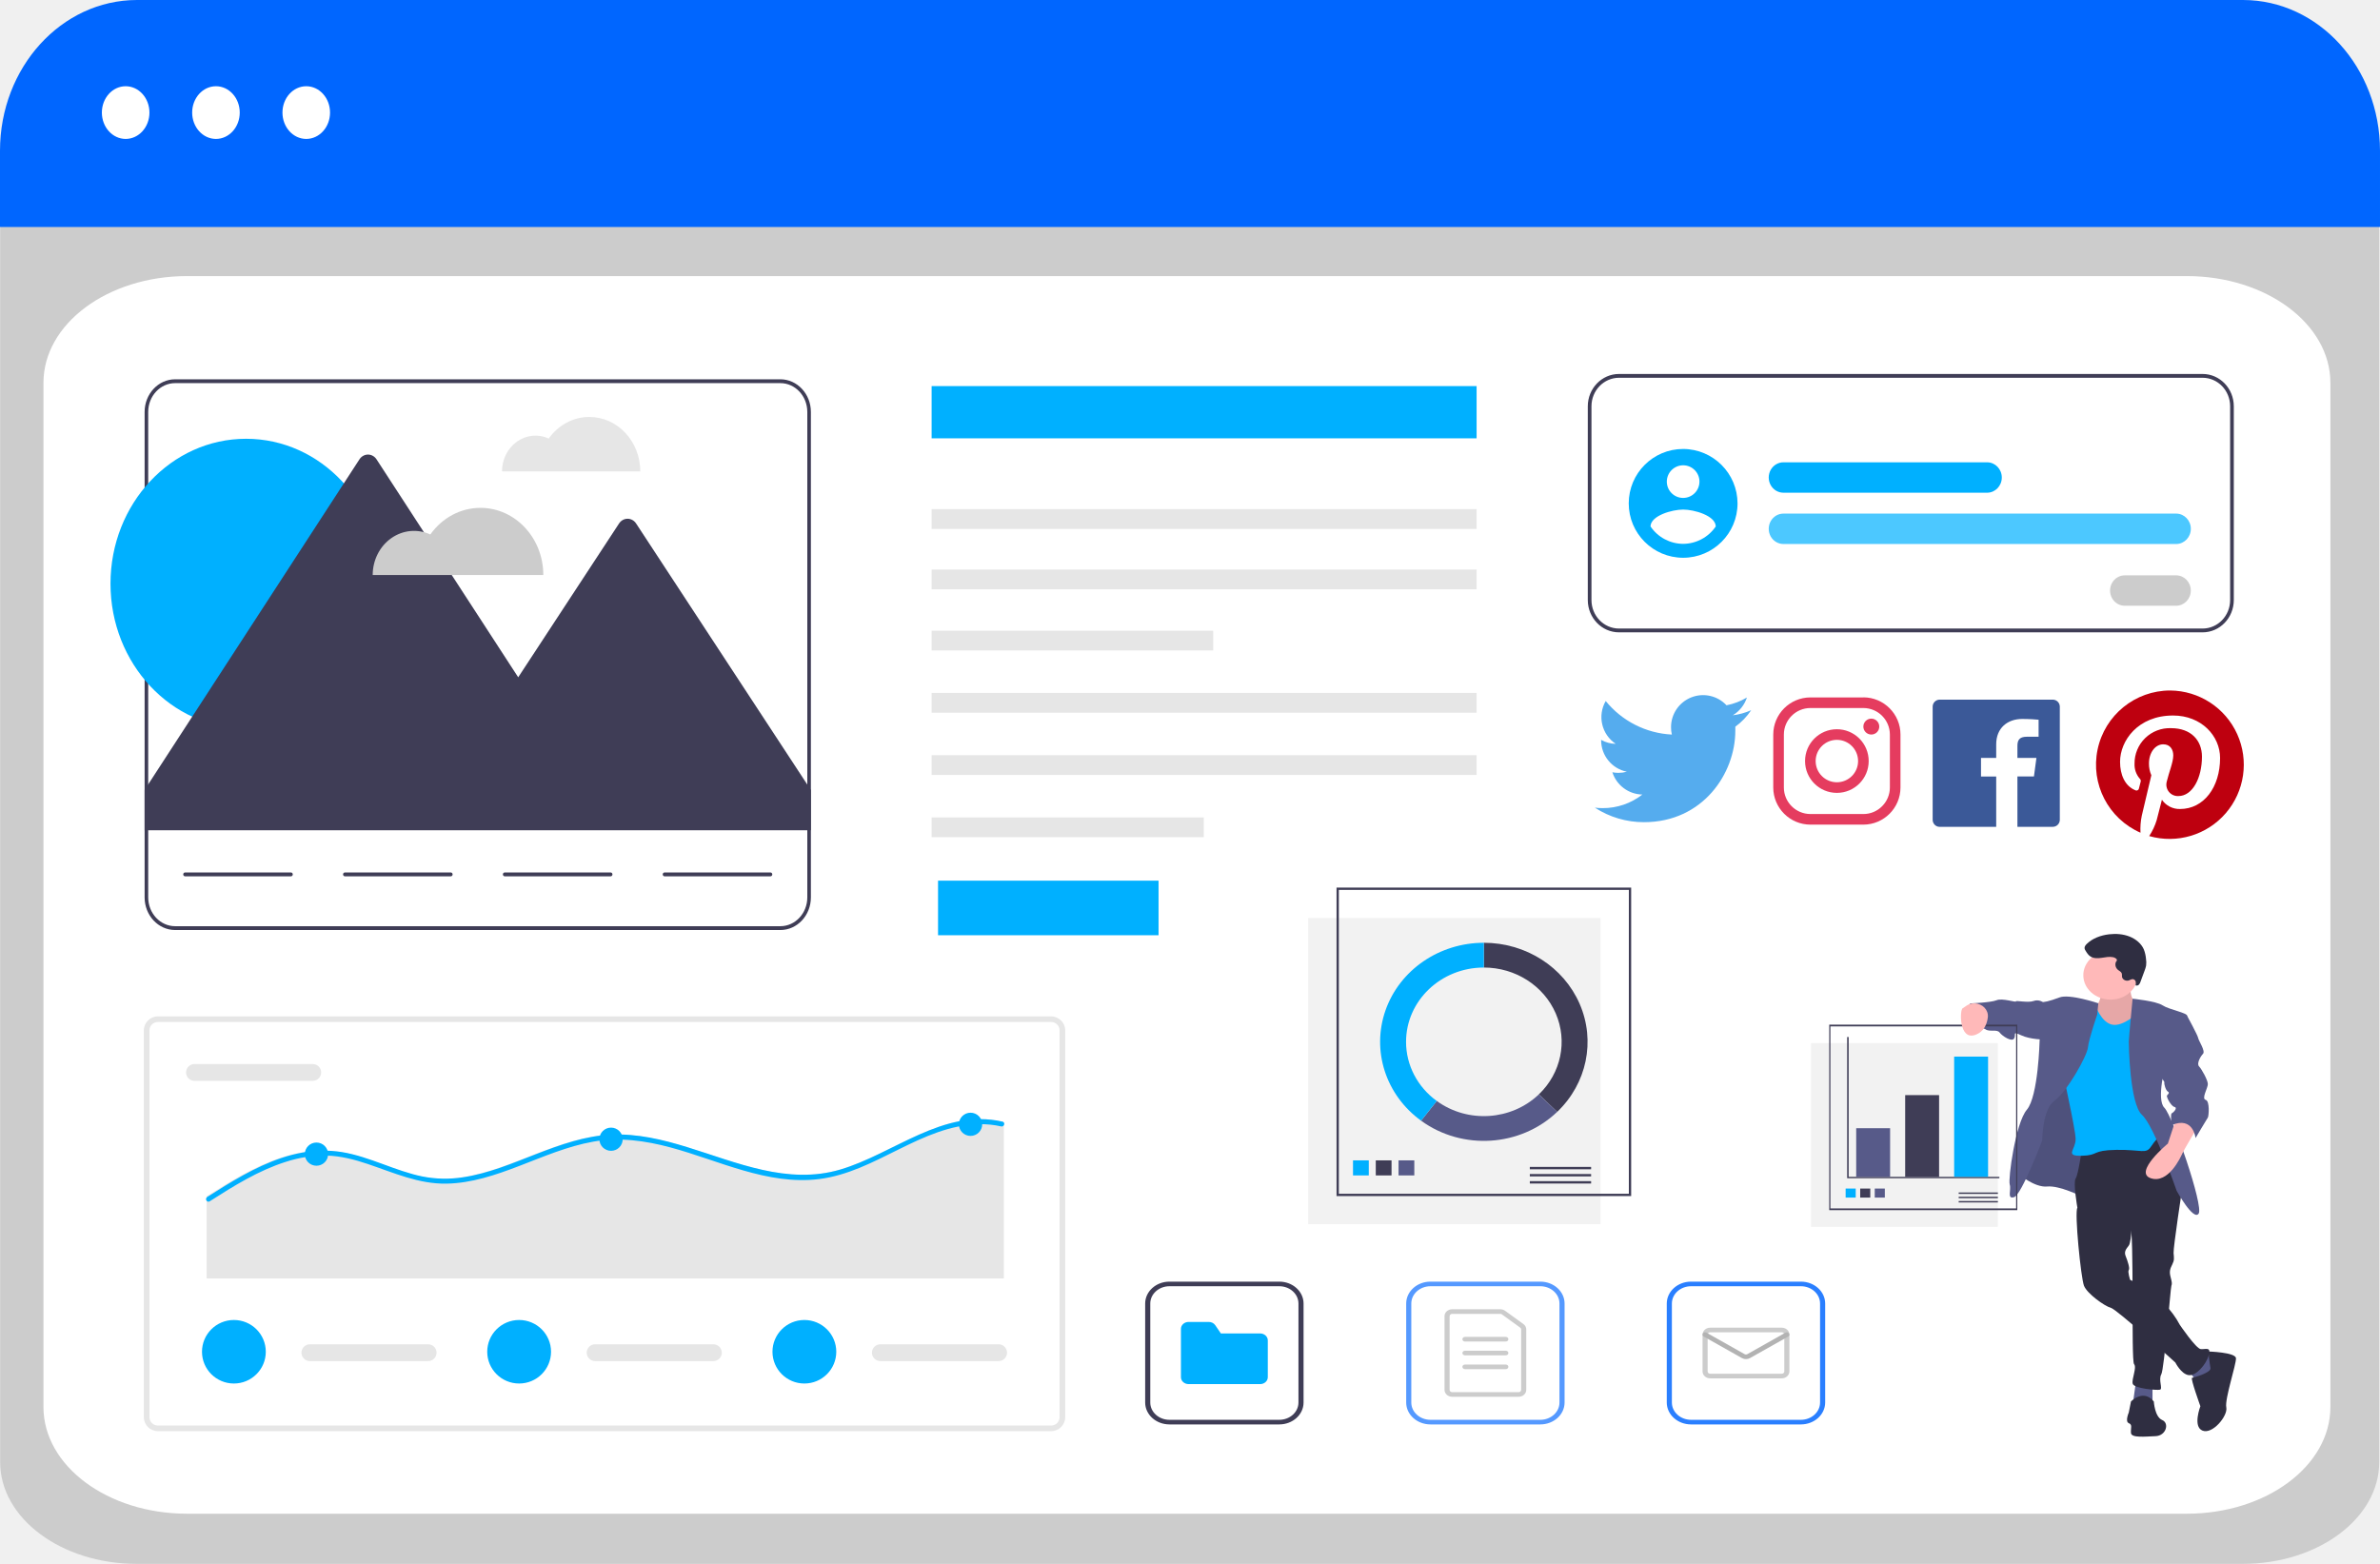
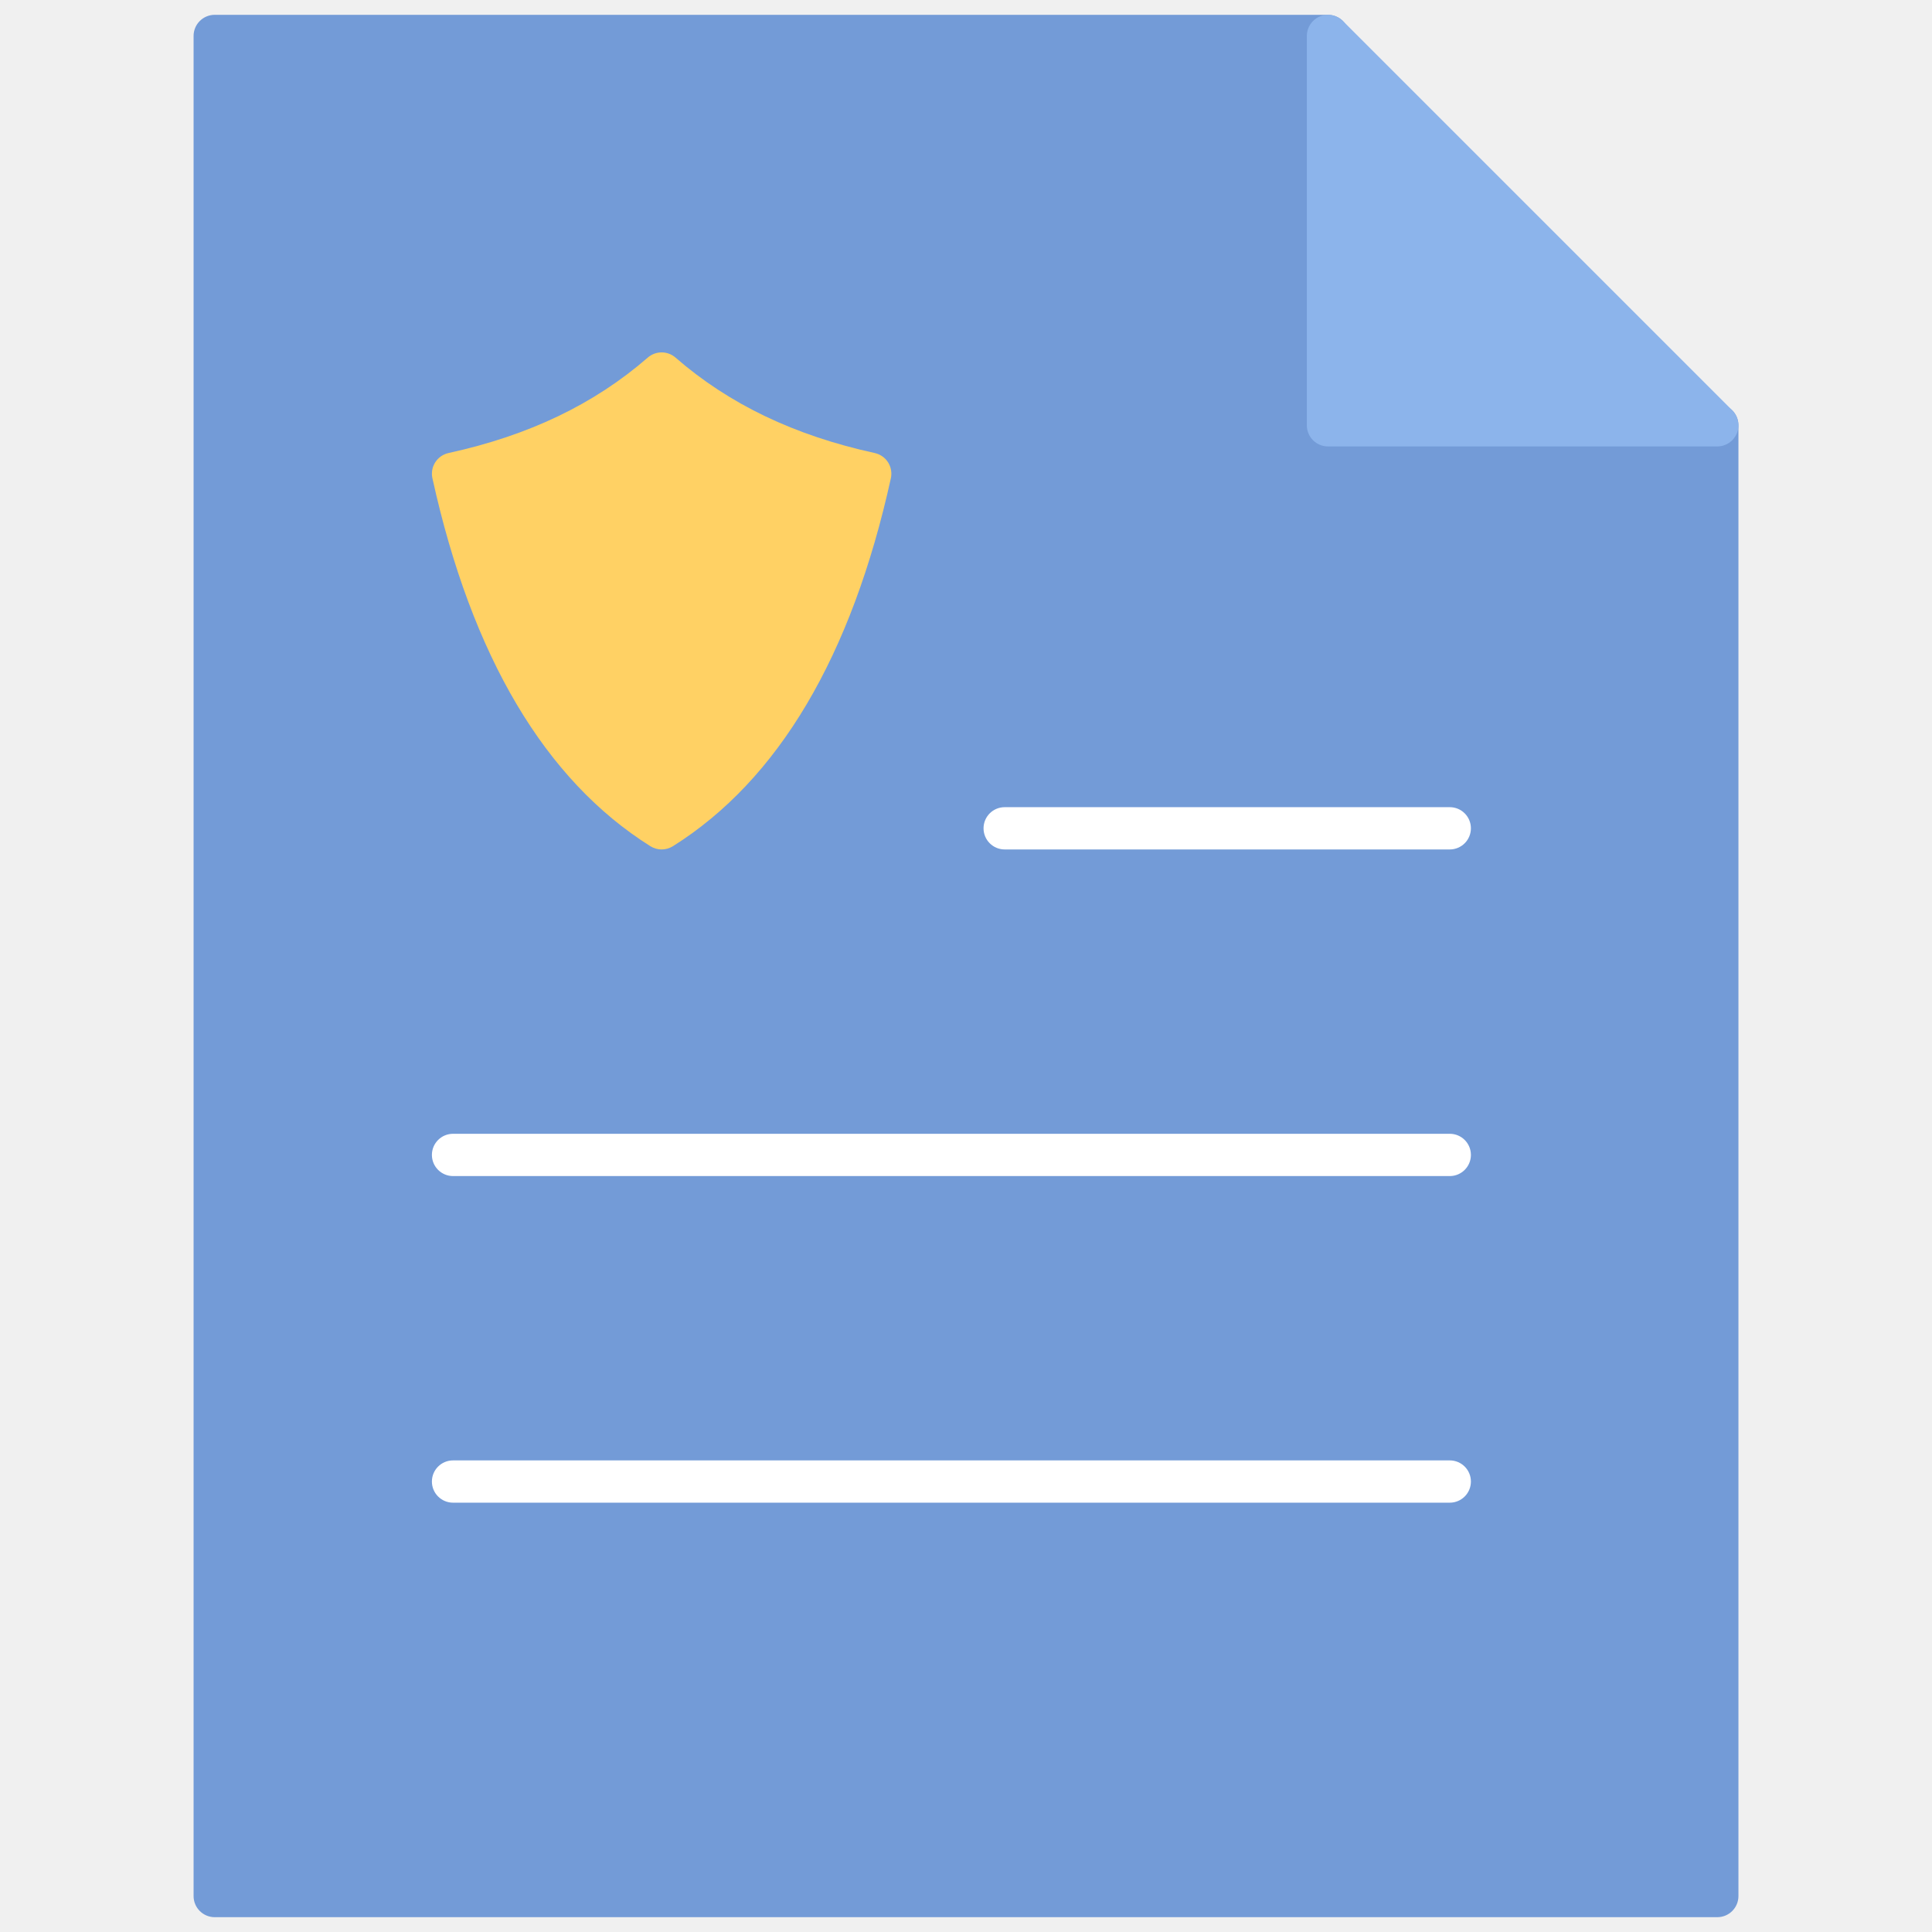
- <svg xmlns="http://www.w3.org/2000/svg" width="700" height="460" version="1.1" id="svg3173">
-   <style id="style2886">.U{opacity:.1}.V{fill:#ccc}.W{fill:#fff}.X{fill:#e6e6e6}.Y{fill:#72351c}.Z{fill:#fdb797}.a{fill:#00b0ff}.b{fill:#f55f44}.c{fill:#ffb8b8}.d{fill:#2f2e41}</style>
-   <defs id="defs2903">
-     <linearGradient y2="215.689" x2="-515.22" y1="240.206" x1="-515.22" id="A" gradientUnits="userSpaceOnUse" gradientTransform="matrix(0.975961,0,0,0.994743,1415.498,-98.58343)">
-       <stop offset="0" stop-color="gray" stop-opacity=".25" id="stop2888" />
-       <stop offset=".54" stop-color="gray" stop-opacity=".12" id="stop2890" />
-       <stop offset="1" stop-color="gray" stop-opacity=".1" id="stop2892" />
-     </linearGradient>
-     <path id="B" d="m 330.788,367.848 a 4.989,5.109 0 0 0 0,10.216 h 89.831 a 4.989,5.109 0 0 0 0.163,-10.216 q -0.082,-0.001 -0.163,0 z" />
-     <path id="C" d="m 298.683,382.433 a 9.228,9.45 0 1 1 9.228,-9.45 9.238,9.461 0 0 1 -9.228,9.45 z m 0,-17.182 a 7.55,7.732 0 1 0 7.55,7.732 7.558,7.741 0 0 0 -7.55,-7.732 z" />
-     <path id="D" d="m 203.406,427.853 h 9.787 v 3.611 h -5.694 v 0.722 h 5.694 v 8.305 h -9.787 V 436.7 h 5.694 v -0.722 h -5.694 z" />
-     <path id="E" d="m -517.557,222.888 a 0.172,0.146 0 0 0 0.135,0.146 2.696,2.295 0 0 1 1.041,0.443 c 0.572,0.381 -0.609,-0.762 -0.609,-0.762 l -0.396,0.075 -0.161,0.124 z" />
-     <path id="F" d="m -517.557,230.641 0.604,-0.022 0.52,0.071 h -0.182 z" />
-     <path id="G" d="m -513.487,228.156 h 0.604 l 0.52,0.044 h -0.182 z" />
-     <path id="H" d="m -517.557,231.053 h 0.604 l 0.52,0.053 h -0.182 z" />
-     <path id="I" d="m -513.451,228.156 h 0.604 l 0.52,0.044 h -0.172 z" />
-   </defs>
-   <path d="M 659.663,460 H 40.157 A 40.156,29.944 0 0 1 0.045,430.089 V 67.259 a 29.419,21.938 0 0 1 29.385,-21.913 h 640.449 a 29.928,22.317 0 0 1 29.894,22.292 V 430.089 A 40.156,29.944 0 0 1 659.662,460 Z" class="V" id="path2905" />
-   <path d="M 55.011,445.248 H 643.179 A 42.231,31.391 0 0 0 685.41,413.857 V 112.603 A 42.231,31.391 0 0 0 643.179,81.212 H 55.011 A 42.231,31.391 0 0 0 12.78,112.603 v 301.254 a 42.231,31.391 0 0 0 42.231,31.391 z" class="W" id="path2907" />
-   <path d="M 700,66.779 H 0 V 44.295 A 40.306,44.359 0 0 1 40.272,0 h 619.455 a 40.306,44.359 0 0 1 40.272,44.295 z" fill="#0066ff" id="path2909" />
-   <g class="W" id="g2917" transform="translate(-30.735,-153.201)">
-     <ellipse ry="7.75" rx="6.997" cy="186.315" cx="67.693" id="ellipse2911" />
-     <ellipse ry="7.75" rx="6.997" cy="186.315" cx="94.251" id="ellipse2913" />
-     <ellipse ry="7.75" rx="6.997" cy="186.315" cx="120.808" id="ellipse2915" />
-   </g>
-   <path d="M 647.824,110 H 476.176 A 9.189,9.513 0 0 0 467,119.5 v 57 a 9.189,9.513 0 0 0 9.176,9.5 H 647.824 A 9.186,9.51 0 0 0 657,176.5 v -57 a 9.186,9.51 0 0 0 -9.176,-9.5 z m 8.097,66.5 a 8.103,8.389 0 0 1 -8.097,8.382 H 476.176 A 8.106,8.393 0 0 1 468.08,176.5 v -57 a 8.106,8.393 0 0 1 8.097,-8.382 h 171.648 a 8.103,8.389 0 0 1 8.097,8.382 z" fill="#3f3d56" id="path48393" style="stroke-width:0.549" />
-   <path d="m 584.511,144.926 h -59.915 a 4.318,4.471 0 1 1 0,-8.941 h 59.915 a 4.318,4.471 0 0 1 0,8.941 z" fill="#00b0ff" id="path48395" style="stroke-width:0.549" />
-   <path d="M 640.108,160.015 H 524.597 a 4.318,4.471 0 1 1 0,-8.941 h 115.511 a 4.318,4.471 0 0 1 0,8.941 z" fill="#00b0ff" id="path48397" style="stroke-width:0.549;opacity:0.702" />
-   <path d="m 640.101,178.176 h -15.114 a 4.318,4.471 0 1 1 0,-8.941 h 15.114 a 4.318,4.471 0 0 1 0,8.941 z" fill="#cccccc" id="path48401" style="stroke-width:0.549" />
-   <g id="g85311">
-     <path d="m 638.316,203.104 a 21.83,21.83 0 0 0 -8.76,41.83 19.24,19.24 0 0 1 0.38,-5 l 2.81,-11.9 a 8.33,8.33 0 0 1 -0.7,-3.45 c 0,-3.24 1.87,-5.65 4.21,-5.65 2,0 2.94,1.49 2.94,3.27 0,2 -1.28,5 -1.93,7.75 a 3.37,3.37 0 0 0 3.45,4.2 c 4.13,0 6.92,-5.31 6.92,-11.61 0,-4.78 -3.23,-8.36 -9.08,-8.36 a 10.34,10.34 0 0 0 -10.75,10.46 6.3,6.3 0 0 0 1.44,4.28 1,1 0 0 1 0.31,1.21 c -0.11,0.4 -0.34,1.37 -0.45,1.76 a 0.74,0.74 0 0 1 -1.09,0.54 c -3.05,-1.24 -4.47,-4.58 -4.47,-8.34 0,-6.2 5.23,-13.63 15.6,-13.63 8.33,0 13.82,6 13.82,12.5 0,8.57 -4.77,15 -11.78,15 a 6.27,6.27 0 0 1 -5.33,-2.72 c 0,0 -1.27,5 -1.54,6 a 18,18 0 0 1 -2.2,4.68 21.83,21.83 0 1 0 6.2,-42.82 z" fill="#be000f" id="path55898" />
-     <path d="m 515.059,208.898 a 19.19,19.19 0 0 1 -5.41,1.5 9.57,9.57 0 0 0 4.15,-5.23 18.86,18.86 0 0 1 -6,2.29 9.43,9.43 0 0 0 -16.32,6.45 9.66,9.66 0 0 0 0.24,2.16 26.75,26.75 0 0 1 -19.45,-9.87 9.46,9.46 0 0 0 2.94,12.6 9.13,9.13 0 0 1 -4.29,-1.17 v 0.11 a 9.44,9.44 0 0 0 7.57,9.26 9.7,9.7 0 0 1 -2.48,0.33 9.51,9.51 0 0 1 -1.78,-0.17 9.44,9.44 0 0 0 8.82,6.55 18.87,18.87 0 0 1 -11.72,4 18.62,18.62 0 0 1 -2.25,-0.14 26.36,26.36 0 0 0 14.44,4.27 c 17.37,0 26.87,-14.39 26.87,-26.88 0,-0.41 0,-0.81 0,-1.21 a 19.21,19.21 0 0 0 4.67,-4.85 z" fill="#55acee" id="path55900" />
-     <g id="g56392" transform="translate(-354.744,-67.16007)">
-       <path d="m 902.8,275.42 a 7.82,7.82 0 0 1 7.79,7.8 v 15.59 a 7.78,7.78 0 0 1 -2.29,5.5 7.68,7.68 0 0 1 -5.5,2.29 h -15.6 a 7.82,7.82 0 0 1 -7.79,-7.79 v -15.59 a 7.82,7.82 0 0 1 7.79,-7.8 h 15.6 m 0,-3.12 h -15.6 a 10.94,10.94 0 0 0 -10.91,10.92 v 15.59 a 10.94,10.94 0 0 0 10.91,10.91 h 15.6 a 10.94,10.94 0 0 0 10.91,-10.91 V 283.22 A 10.94,10.94 0 0 0 902.8,272.28 Z" fill="#e53c5f" id="path55906" />
-       <g id="g56386">
-         <g id="g56382">
-           <path d="m 905.13,283.22 a 2.34,2.34 0 1 1 2.34,-2.34 2.33,2.33 0 0 1 -2.34,2.34 z M 895,284.78 a 6.24,6.24 0 1 1 -6.24,6.23 6.24,6.24 0 0 1 6.24,-6.23 m 0,-3.12 a 9.36,9.36 0 1 0 9.36,9.35 9.35,9.35 0 0 0 -9.36,-9.35 z" fill="#e53c5f" id="path55908" />
-         </g>
-       </g>
-     </g>
-     <g id="g56395" transform="translate(-256.8721,79.50419)">
-       <path d="m 860.66,126.29 h -33.29 a 2.07,2.07 0 0 0 -2.07,2.07 v 33.28 a 2.07,2.07 0 0 0 2.07,2.07 h 16.62 V 148.9 h -4.47 v -5.46 h 4.47 v -4 c 0,-4.84 3.35,-7.47 7.67,-7.47 2.07,0 4.29,0.16 4.8,0.23 v 5 h -3.44 c -2.34,0 -2.79,1.12 -2.79,2.75 v 3.48 h 5.59 l -0.73,5.46 h -4.86 v 14.81 h 10.41 a 2.07,2.07 0 0 0 2.06,-2.07 v -33.27 a 2.07,2.07 0 0 0 -2.04,-2.07 z" fill="#3b5998" id="path55902" />
+ <svg xmlns="http://www.w3.org/2000/svg" version="1.1" width="256" height="256" viewBox="0 0 256 256" xml:space="preserve">
+   <defs>
+ </defs>
+   <g transform="translate(128 128) scale(0.72 0.72)" style="">
+     <g style="stroke: none; stroke-width: 0; stroke-dasharray: none; stroke-linecap: butt; stroke-linejoin: miter; stroke-miterlimit: 10; fill: none; fill-rule: nonzero; opacity: 1;" transform="translate(-175.05 -175.05) scale(3.89 3.89)">
+       <path d="M 80.544 18.419 H 63.125 V 1 c 0 -0.552 -0.447 -1 -1 -1 H 9.457 c -0.552 0 -1 0.448 -1 1 v 88 c 0 0.553 0.448 1 1 1 h 71.087 c 0.553 0 1 -0.447 1 -1 V 19.419 C 81.544 18.867 81.097 18.419 80.544 18.419 z" style="stroke: none; stroke-width: 1; stroke-dasharray: none; stroke-linecap: butt; stroke-linejoin: miter; stroke-miterlimit: 10; fill: rgb(115,155,215); fill-rule: nonzero; opacity: 1;" transform=" matrix(1 0 0 1 0 0) " stroke-linecap="round" />
+       <path d="M 81.251 18.712 L 62.832 0.293 c -0.286 -0.286 -0.715 -0.371 -1.09 -0.217 C 61.368 0.231 61.125 0.596 61.125 1 v 18.419 c 0 0.552 0.447 1 1 1 h 18.419 c 0.404 0 0.77 -0.244 0.924 -0.617 C 81.623 19.428 81.537 18.998 81.251 18.712 z" style="stroke: none; stroke-width: 1; stroke-dasharray: none; stroke-linecap: butt; stroke-linejoin: miter; stroke-miterlimit: 10; fill: rgb(140,180,235); fill-rule: nonzero; opacity: 1;" transform=" matrix(1 0 0 1 0 0) " stroke-linecap="round" />
+       <path d="M 41.311 21.17 c -0.143 -0.224 -0.369 -0.381 -0.628 -0.438 c -3.803 -0.832 -6.886 -2.309 -9.426 -4.516 c -0.376 -0.327 -0.936 -0.327 -1.312 0 c -2.541 2.207 -5.624 3.684 -9.427 4.516 c -0.259 0.057 -0.485 0.214 -0.628 0.438 s -0.191 0.495 -0.134 0.754 c 1.856 8.421 5.326 14.279 10.313 17.409 c 0.163 0.102 0.347 0.153 0.532 0.153 s 0.369 -0.051 0.532 -0.153 c 4.987 -3.13 8.457 -8.987 10.313 -17.409 C 41.502 21.666 41.454 21.394 41.311 21.17 z" style="stroke: none; stroke-width: 1; stroke-dasharray: none; stroke-linecap: butt; stroke-linejoin: miter; stroke-miterlimit: 10; fill: rgb(255,209,100); fill-rule: nonzero; opacity: 1;" transform=" matrix(1 0 0 1 0 0) " stroke-linecap="round" />
+       <path d="M 67.887 39.486 H 46.83 c -0.553 0 -1 -0.448 -1 -1 s 0.447 -1 1 -1 h 21.057 c 0.553 0 1 0.448 1 1 S 68.439 39.486 67.887 39.486 z" style="stroke: none; stroke-width: 1; stroke-dasharray: none; stroke-linecap: butt; stroke-linejoin: miter; stroke-miterlimit: 10; fill: rgb(255,255,255); fill-rule: nonzero; opacity: 1;" transform=" matrix(1 0 0 1 0 0) " stroke-linecap="round" />
+       <path d="M 67.887 54.938 H 20.732 c -0.552 0 -1 -0.447 -1 -1 s 0.448 -1 1 -1 h 47.155 c 0.553 0 1 0.447 1 1 S 68.439 54.938 67.887 54.938 z" style="stroke: none; stroke-width: 1; stroke-dasharray: none; stroke-linecap: butt; stroke-linejoin: miter; stroke-miterlimit: 10; fill: rgb(255,255,255); fill-rule: nonzero; opacity: 1;" transform=" matrix(1 0 0 1 0 0) " stroke-linecap="round" />
+       <path d="M 67.887 70.39 H 20.732 c -0.552 0 -1 -0.447 -1 -1 s 0.448 -1 1 -1 h 47.155 c 0.553 0 1 0.447 1 1 S 68.439 70.39 67.887 70.39 z" style="stroke: none; stroke-width: 1; stroke-dasharray: none; stroke-linecap: butt; stroke-linejoin: miter; stroke-miterlimit: 10; fill: rgb(255,255,255); fill-rule: nonzero; opacity: 1;" transform=" matrix(1 0 0 1 0 0) " stroke-linecap="round" />
    </g>
  </g>
-   <g id="g63640" transform="translate(4,5)">
-     <path d="m 169.335,117.646 a 14.959,15.985 0 0 0 -11.945,6.347 9.849,10.525 0 0 0 -13.742,9.666 h 40.672 a 14.984,16.013 0 0 0 -14.984,-16.013 z" fill="#e6e6e6" id="path63548" style="stroke-width:0.511" />
-     <path d="M 225.519,106.565 H 47.514 a 8.992,9.609 0 0 0 -8.979,9.596 v 142.808 a 8.992,9.609 0 0 0 8.979,9.596 h 178.005 a 8.992,9.609 0 0 0 8.979,-9.596 V 116.161 a 8.992,9.609 0 0 0 -8.979,-9.596 z m 7.923,152.404 a 7.933,8.477 0 0 1 -7.923,8.467 H 47.514 a 7.933,8.477 0 0 1 -7.923,-8.467 V 116.161 a 7.933,8.477 0 0 1 7.923,-8.467 h 178.005 a 7.933,8.477 0 0 1 7.923,8.467 z" fill="#3f3d56" id="path63550" style="stroke-width:0.511" />
-     <ellipse cx="68.378" cy="166.68" fill="#00b0ff" id="circle63552" rx="39.879" ry="42.617" style="stroke-width:0.511" />
-     <path d="m 234.499,227.399 v 11.814 H 38.535 v -11.871 l 1.056,-1.626 62.128,-95.603 a 3.061,3.271 0 0 1 5.029,0 l 41.665,64.106 29.659,-45.236 a 3.061,3.271 0 0 1 5.018,0 l 50.354,76.8 z" fill="#3f3d56" id="path63554" style="stroke-width:0.511" />
-     <path d="M 81.584,252.76 H 50.42 a 0.528,0.564 0 0 1 0,-1.129 H 81.584 a 0.528,0.564 0 1 1 0,1.129 z" fill="#3f3d56" id="path63556" style="stroke-width:0.511" />
-     <path d="M 128.594,252.76 H 97.43 a 0.528,0.564 0 1 1 0,-1.129 h 31.164 a 0.528,0.564 0 0 1 0,1.129 z" fill="#3f3d56" id="path63558" style="stroke-width:0.511" />
-     <path d="M 175.604,252.76 H 144.44 a 0.528,0.564 0 0 1 0,-1.129 h 31.164 a 0.528,0.564 0 1 1 0,1.129 z" fill="#3f3d56" id="path63560" style="stroke-width:0.511" />
-     <path d="m 222.614,252.76 h -31.164 a 0.528,0.564 0 0 1 0,-1.129 h 31.164 a 0.528,0.564 0 0 1 0,1.129 z" fill="#3f3d56" id="path63562" style="stroke-width:0.511" />
-     <path d="m 137.309,144.383 a 18.456,19.722 0 0 0 -14.737,7.831 12.152,12.986 0 0 0 -16.955,11.925 h 50.179 a 18.487,19.756 0 0 0 -18.487,-19.756 z" fill="#cccccc" id="path63570" style="stroke-width:0.511" />
-   </g>
-   <path d="m 495.04,132.061 a 16,16 0 1 0 16,16 16.047,16.047 0 0 0 -16,-16 z m 0,4.8 a 4.8,4.8 0 1 1 -4.8,4.8 4.816,4.816 0 0 1 4.8,-4.8 z m 0,23.108 a 11.656,11.656 0 0 1 -9.6,-5.123 c 0.077,-3.2 6.4,-4.962 9.6,-4.962 3.2,0 9.523,1.762 9.6,4.962 a 11.675,11.675 0 0 1 -9.6,5.123 z" fill="#00b0ff" id="path73085" style="stroke-width:0.538" />
-   <g id="g81131" transform="matrix(0.7513998,0,0,0.6774193,297.7319,30.72709)">
-     <path style="fill:#5599ff" id="path7671" fill="#ccc" d="m 206.683,573.139 h -43 a 9.511,9.511 0 0 1 -9.5,-9.5 v -43 a 9.511,9.511 0 0 1 9.5,-9.5 h 43 a 9.511,9.511 0 0 1 9.5,9.5 v 43 a 9.511,9.511 0 0 1 -9.5,9.5 z m -43,-60 a 7.508,7.508 0 0 0 -7.5,7.5 v 43 a 7.508,7.508 0 0 0 7.5,7.5 h 43 a 7.508,7.508 0 0 0 7.5,-7.5 v -43 a 7.508,7.508 0 0 0 -7.5,-7.5 z" />
-     <path id="path7673" fill="#cccccc" d="m 198.183,561.139 h -26 a 3.003,3.003 0 0 1 -3,-3 v -32 a 3.003,3.003 0 0 1 3,-3 h 18.839 a 3.007,3.007 0 0 1 1.879,0.662 l 7.16,5.754 a 2.984,2.984 0 0 1 1.121,2.338 v 26.246 a 3.003,3.003 0 0 1 -3,3 z m -26,-36 a 1.001,1.001 0 0 0 -1,1 v 32 a 1.001,1.001 0 0 0 1,1 h 26 a 1.001,1.001 0 0 0 1,-1 v -26.246 a 0.995,0.995 0 0 0 -0.374,-0.779 l -7.161,-5.754 a 1.002,1.002 0 0 0 -0.626,-0.22 z" />
-     <path id="path7675" fill="#cccccc" d="m 193.183,537.139 h -16 a 1,1 0 0 1 0,-2 h 16 a 1,1 0 0 1 0,2 z" />
-     <path id="path7677" fill="#cccccc" d="m 193.183,543.139 h -16 a 1,1 0 0 1 0,-2 h 16 a 1,1 0 0 1 0,2 z" />
-     <path id="path7679" fill="#cccccc" d="m 193.183,549.139 h -16 a 1,1 0 0 1 0,-2 h 16 a 1,1 0 0 1 0,2 z" />
-     <path id="path7681" fill="#cccccc" d="m 308.683,573.139 h -43 a 9.511,9.511 0 0 1 -9.5,-9.5 v -43 a 9.511,9.511 0 0 1 9.5,-9.5 h 43 a 9.511,9.511 0 0 1 9.5,9.5 v 43 a 9.511,9.511 0 0 1 -9.5,9.5 z m -43,-60 a 7.508,7.508 0 0 0 -7.5,7.5 v 43 a 7.508,7.508 0 0 0 7.5,7.5 h 43 a 7.508,7.508 0 0 0 7.5,-7.5 v -43 a 7.508,7.508 0 0 0 -7.5,-7.5 z" style="fill:#2a7fff" />
-     <path id="path7683" fill="#cccccc" d="m 301.183,553.139 h -28 a 3.003,3.003 0 0 1 -3,-3 v -16 a 3.003,3.003 0 0 1 3,-3 h 28 a 3.003,3.003 0 0 1 3,3 v 16 a 3.003,3.003 0 0 1 -3,3 z m -28,-20 a 1.001,1.001 0 0 0 -1,1 v 16 a 1.001,1.001 0 0 0 1,1 h 28 a 1.001,1.001 0 0 0 1,-1 v -16 a 1.001,1.001 0 0 0 -1,-1 z" />
-     <path style="fill:#b3b3b3" id="path7685" fill="#ccc" d="m 287.183,544.777 a 3.003,3.003 0 0 1 -1.59,-0.453 l -14.94,-9.337 a 1,1 0 0 1 1.061,-1.696 l 14.94,9.337 a 1.006,1.006 0 0 0 1.06,0 l 14.939,-9.337 a 1,1 0 0 1 1.061,1.696 l -14.939,9.337 a 3.004,3.004 0 0 1 -1.591,0.453 z" />
-     <path id="path7761" fill="#ffffff" d="M 104.513,573.139 H 61.513 a 9.511,9.511 0 0 1 -9.5,-9.5 v -43 a 9.511,9.511 0 0 1 9.5,-9.5 h 43 a 9.511,9.511 0 0 1 9.5,9.5 v 43 a 9.511,9.511 0 0 1 -9.5,9.5 z" />
-     <path id="path7763" fill="#3f3d56" d="M 104.513,573.139 H 61.513 a 9.511,9.511 0 0 1 -9.5,-9.5 v -43 a 9.511,9.511 0 0 1 9.5,-9.5 h 43 a 9.511,9.511 0 0 1 9.5,9.5 v 43 a 9.511,9.511 0 0 1 -9.5,9.5 z m -43,-60 a 7.508,7.508 0 0 0 -7.5,7.5 v 43 a 7.508,7.508 0 0 0 7.5,7.5 h 43 a 7.508,7.508 0 0 0 7.5,-7.5 v -43 a 7.508,7.508 0 0 0 -7.5,-7.5 z" />
-     <path id="path7765" fill="#00b0ff" d="m 97.013,555.639 h -28 a 3.003,3.003 0 0 1 -3,-3 v -21 a 3.003,3.003 0 0 1 3,-3 h 7.882 a 2.981,2.981 0 0 1 2.555,1.427 l 2.198,3.573 h 15.364 a 3.003,3.003 0 0 1 3,3 v 16 a 3.003,3.003 0 0 1 -3,3 z" />
-   </g>
-   <g id="g81118" transform="translate(-15.73903,-66.70349)">
-     <rect x="400.51" y="336.729" width="85.977" height="90.059" fill="#f2f2f2" id="rect80496" style="stroke-width:0.339" />
-     <rect x="409.177" y="328.12" width="85.977" height="90.059" fill="none" stroke="#3f3d56" stroke-miterlimit="10" stroke-width="0.678" id="rect80498" />
-     <rect x="413.684" y="408.019" width="4.636" height="4.427" fill="#00b0ff" id="rect80500" style="stroke-width:0.339" />
-     <rect x="420.38" y="408.019" width="4.636" height="4.427" fill="#3f3d56" id="rect80502" style="stroke-width:0.339" />
-     <rect x="427.076" y="408.019" width="4.636" height="4.427" fill="#575a89" id="rect80504" style="stroke-width:0.339" />
-     <rect x="465.686" y="409.942" width="18.027" height="0.698" fill="#3f3d56" id="rect80506" style="stroke-width:0.339" />
-     <rect x="465.686" y="412.036" width="18.027" height="0.698" fill="#3f3d56" id="rect80508" style="stroke-width:0.339" />
-     <rect x="465.686" y="414.13" width="18.027" height="0.698" fill="#3f3d56" id="rect80510" style="stroke-width:0.339" />
-     <path d="m 452.166,344.013 v 7.284 a 22.881,21.852 0 0 1 16.179,37.305 l 5.393,5.151 a 30.508,29.137 0 0 0 -21.572,-49.739 z" fill="#3f3d56" id="path80512" style="stroke-width:0.339" />
-     <path d="m 473.738,393.752 -5.393,-5.151 a 22.875,21.847 0 0 1 -30.023,1.944 l -4.616,5.801 a 30.507,29.136 0 0 0 40.032,-2.595 z" fill="#575a89" id="path80514" style="stroke-width:0.339" />
-     <path d="m 429.285,373.15 a 22.881,21.852 0 0 1 22.881,-21.852 v -7.284 a 30.508,29.136 0 0 0 -18.46,52.334 l 4.616,-5.801 a 22.841,21.814 0 0 1 -9.038,-17.396 z" fill="#00b0ff" id="path80516" style="stroke-width:0.339" />
-   </g>
-   <g id="g80762-2" transform="matrix(0.6793568,0,0,1,-18.3073,291.992)">
-     <path d="m 949.523,-4.152 c 0,0 -1.331,6.023 2.092,6.718 3.423,0.695 2.472,6.023 2.472,6.023 l -10.27,4.749 -9.129,0.463 -2.282,-7.181 1.331,-1.853 c 0,0 5.135,-3.707 1.521,-7.529 -3.613,-3.822 14.263,-1.39 14.263,-1.39 z" fill="#ffb9b9" id="path80518-3" style="stroke-width:0.255" />
-     <path d="m 949.523,-4.152 c 0,0 -1.331,6.023 2.092,6.718 3.423,0.695 2.472,6.023 2.472,6.023 l -10.27,4.749 -9.129,0.463 -2.282,-7.181 1.331,-1.853 c 0,0 5.135,-3.707 1.521,-7.529 -3.613,-3.822 14.263,-1.39 14.263,-1.39 z" opacity="0.1" id="path80520-1" style="stroke-width:0.255" />
-     <path d="m 940.014,42.759 -11.981,17.143 c 0,0 -9.319,-3.243 -14.834,-2.896 -5.515,0.347 -12.362,-3.707 -12.362,-3.707 l 6.846,-20.154 12.742,-21.429 17.687,6.834 z" fill="#575a89" id="path80522-2" style="stroke-width:0.255" />
-     <path d="m 940.014,42.759 -11.981,17.143 c 0,0 -9.319,-3.243 -14.834,-2.896 -5.515,0.347 -12.362,-3.707 -12.362,-3.707 l 6.846,-20.154 12.742,-21.429 17.687,6.834 z" opacity="0.1" id="path80524-3" style="stroke-width:0.255" />
-     <polygon points="960.186,771.687 933.956,771.687 938.036,739.045 960.186,743.708 " fill="#575a89" id="polygon80526-0" transform="matrix(0.3262642,0,0,0.1987153,645.5672,-32.16965)" />
-     <polygon points="1047.621,706.986 1033.631,739.045 1019.059,737.296 1005.069,717.478 1028.385,695.328 " fill="#575a89" id="polygon80528-2" transform="matrix(0.3262642,0,0,0.1987153,645.5672,-32.16965)" />
-     <path d="m 960.553,41.138 11.221,16.1 c 0,0 -3.994,17.838 -3.804,19.344 0.19,1.506 0.38,2.085 -0.571,3.359 -0.951,1.274 -1.331,2.085 -0.761,3.591 0.571,1.506 0.761,2.085 0.38,2.664 -0.38,0.579 -3.043,24.44 -4.374,26.062 -1.331,1.622 0.761,4.286 -0.571,4.517 -1.331,0.232 -11.221,-0.347 -11.791,-1.737 -0.571,-1.39 1.902,-4.749 0.571,-5.792 -1.331,-1.042 0.19,-38.572 -1.712,-41.12 -1.902,-2.548 -22.821,-4.865 -22.821,-4.865 0,0 -1.902,-7.413 -0.761,-8.571 1.141,-1.158 2.662,-8.456 2.662,-8.456 z" fill="#2f2e41" id="path80530-7" style="stroke-width:0.255" />
-     <path d="m 949.523,120.25 c 0,0 5.325,-3.822 9.889,0 0,0 0.38,4.517 3.613,5.444 3.233,0.927 1.712,4.633 -2.853,4.749 -4.564,0.116 -10.46,0.579 -10.65,-0.927 -0.19,-1.506 0.761,-2.432 -0.951,-2.896 -1.712,-0.463 0,-3.127 0,-3.127 z" fill="#2f2e41" id="path80532-4" style="stroke-width:0.255" />
-     <path d="m 950.094,64.883 c 0,0 -0.19,8.34 -1.521,9.498 -1.331,1.158 -2.092,1.853 -1.331,3.127 0.761,1.274 1.902,3.591 1.331,4.054 -0.571,0.463 0.571,2.896 0.571,2.896 0,0 14.644,4.286 21.49,13.205 0,0 7.037,7.066 9.129,7.181 2.092,0.116 4.564,-0.811 3.423,1.853 -1.141,2.664 -5.515,6.139 -8.748,5.792 -3.233,-0.347 -5.705,-3.707 -5.705,-3.707 0,0 -25.294,-15.637 -27.956,-16.1 -2.663,-0.463 -10.27,-4.17 -11.601,-6.487 -1.331,-2.317 -4.184,-21.66 -2.853,-22.934 1.331,-1.274 6.276,-3.012 6.276,-3.012 z" fill="#2f2e41" id="path80534-0" style="stroke-width:0.255" />
-     <path d="m 982.994,105.539 c 0,0 11.791,0.232 11.981,1.969 0.19,1.737 -4.945,12.046 -4.184,14.479 0.761,2.432 -5.895,7.992 -10.27,6.834 -4.374,-1.158 -0.951,-7.181 -0.951,-7.181 0,0 -4.374,-8.224 -3.613,-8.34 0.761,-0.116 8.368,-1.506 7.987,-2.896 -0.38,-1.39 -0.951,-4.865 -0.951,-4.865 z" fill="#2f2e41" id="path80536-6" style="stroke-width:0.255" />
-     <ellipse cx="940.68" cy="-5.137" fill="#ffb9b9" id="circle80538-4" rx="11.791" ry="7.181" style="stroke-width:0.255" />
-     <path d="m 952.566,5.925 c 0,0 -6.466,4.17 -11.221,3.475 -4.754,-0.695 -7.227,-5.676 -7.227,-5.676 l -8.558,-0.927 c 0,0 -6.086,16.448 -6.086,18.07 0,1.622 6.086,19.112 6.086,22.239 0,3.127 -4.945,4.981 2.663,4.865 7.607,-0.116 3.994,-1.622 15.024,-1.737 11.03,-0.116 12.742,1.39 15.024,-1.042 a 31.818,19.379 0 0 1 5.705,-4.286 l -3.994,-8.571 -0.571,-24.209 c 0,0 -4.876,-5.792 -7.097,-5.328 4e-5,0 1.202,2.548 0.251,3.127 z" fill="#00b0ff" id="path80540-9" style="stroke-width:0.255" />
-     <path d="m 950.223,1.773 c 0,0 10.14,0.677 12.992,1.951 2.853,1.274 10.84,2.201 10.65,3.127 -0.19,0.927 -9.319,14.131 -9.319,14.131 0,0 -4.184,10.425 -0.571,12.857 3.613,2.432 17.116,28.958 14.834,31.158 -2.282,2.201 -9.509,-6.718 -9.509,-6.718 0,0 -9.699,-19.112 -15.024,-22.355 -5.325,-3.243 -5.705,-20.734 -5.705,-21.544 0,-0.811 1.651,-12.608 1.651,-12.608 z" fill="#575a89" id="path80542-3" style="stroke-width:0.255" />
-     <path d="m 935.392,3.117 c 0,0 -12.494,-2.867 -16.868,-1.709 -4.374,1.158 -7.037,1.39 -7.037,1.39 l -1.521,11.351 c 0,0 -0.571,16.332 -5.515,20.27 -4.945,3.938 -8.178,20.386 -7.417,22.008 0.761,1.622 -1.331,4.402 1.902,3.707 3.233,-0.695 12.171,-16.68 12.171,-16.68 0,0 0,-9.151 5.325,-11.699 5.325,-2.548 14.073,-13.089 14.454,-15.637 0.38,-2.548 3.994,-9.614 3.994,-9.614 z" fill="#575a89" id="path80544-6" style="stroke-width:0.255" />
-     <path d="m 978.24,39.632 c 0,0 -5.705,6.487 -6.466,7.645 -0.761,1.158 -6.086,9.035 -13.693,7.297 -7.607,-1.737 7.417,-10.193 7.417,-10.193 l 3.423,-7.066 c 0,0 8.938,-1.158 9.319,2.317 z" fill="#ffb9b9" id="path80546-1" style="stroke-width:0.255" />
-     <path d="m 913.389,2.798 h -1.902 c 0,0 -1.902,-0.927 -4.184,-0.347 -2.282,0.579 -7.607,-0.232 -7.607,0.116 0,0.347 -5.896,-1.042 -8.368,-0.347 -2.472,0.695 -11.411,0.927 -11.411,0.927 0,0 -3.613,5.56 -1.141,6.602 2.472,1.042 6.086,0.232 7.797,1.042 1.712,0.811 4.945,-0.116 6.086,0.927 1.141,1.042 5.325,2.896 6.276,1.737 0.951,-1.158 -0.951,-2.201 3.043,-0.927 3.994,1.274 10.27,1.274 10.27,1.274 z" fill="#575a89" id="path80548-7" style="stroke-width:0.255" />
-     <path d="m 941.743,-10.443 c -1.596,-0.225 -3.252,0.024 -4.868,0.186 -1.616,0.161 -3.397,0.214 -4.764,-0.335 -1.01,-0.406 -1.63,-1.077 -2.213,-1.722 a 3.254,1.982 0 0 1 -0.476,-0.76 c -0.069,-0.477 0.43,-0.913 0.959,-1.267 2.459,-1.646 6.053,-2.547 9.676,-2.834 2.979,-0.235 6.085,-0.078 8.836,0.657 2.751,0.735 5.116,2.081 6.197,3.787 a 17.66,10.756 0 0 1 0.926,2.705 13.265,8.079 0 0 1 0.062,2.048 14.417,8.781 0 0 1 -0.652,1.484 l -1.792,3.295 a 3.564,2.171 0 0 1 -0.704,0.849 1.219,0.742 0 0 1 -1.427,0.19 4.442,2.705 0 0 0 0.064,-1.093 1.514,0.922 0 0 0 -1.195,-0.734 c -0.66,-0.043 -1.224,0.269 -1.851,0.403 a 2.277,1.387 0 0 1 -2.875,-1.042 c -0.099,-0.377 0.067,-0.78 -0.167,-1.134 -0.275,-0.414 -1.003,-0.632 -1.55,-0.929 a 3.568,2.173 0 0 1 -0.979,-2.259 c 0.146,-0.274 0.56,-0.399 0.477,-0.714 -0.109,-0.413 -1.109,-0.702 -1.685,-0.783 z" fill="#2f2e41" id="path80550-1" style="stroke-width:0.255" />
-     <rect x="810.983" y="14.827" width="80.914" height="54.051" fill="#f2f2f2" id="rect80552-1" style="stroke-width:0.255" />
-     <rect x="819.14" y="9.66" width="80.914" height="54.051" fill="none" stroke="#3f3d56" stroke-miterlimit="10" stroke-width="0.509" id="rect80554-6" />
-     <polyline points="556 227.5 556 435.5 757 435.5" fill="none" stroke="#3f3d56" stroke-miterlimit="10" stroke-width="2" id="polyline80556-2" transform="matrix(0.3262642,0,0,0.1987153,645.5672,-32.16965)" />
-     <rect x="830.559" y="39.865" width="14.682" height="14.307" fill="#575a89" id="rect80558-9" style="stroke-width:0.255" />
-     <rect x="851.766" y="30.128" width="14.682" height="24.045" fill="#3f3d56" id="rect80560-4" style="stroke-width:0.255" />
-     <rect x="872.973" y="18.801" width="14.682" height="35.371" fill="#00b0ff" id="rect80562-9" style="stroke-width:0.255" />
-     <rect x="825.991" y="57.613" width="4.363" height="2.657" fill="#00b0ff" id="rect80564-5" style="stroke-width:0.255" />
-     <rect x="832.293" y="57.613" width="4.363" height="2.657" fill="#3f3d56" id="rect80566-0" style="stroke-width:0.255" />
-     <rect x="838.594" y="57.613" width="4.363" height="2.657" fill="#575a89" id="rect80568-4" style="stroke-width:0.255" />
-     <rect x="874.931" y="58.767" width="16.966" height="0.419" fill="#3f3d56" id="rect80570-6" style="stroke-width:0.255" />
-     <rect x="874.931" y="60.023" width="16.966" height="0.419" fill="#3f3d56" id="rect80572-9" style="stroke-width:0.255" />
-     <rect x="874.931" y="61.28" width="16.966" height="0.419" fill="#3f3d56" id="rect80574-0" style="stroke-width:0.255" />
-     <path d="m 881.883,3.139 c 3.468,0.092 6.044,2.007 5.669,4.109 -0.34,1.904 -1.593,4.273 -5.542,5.183 -7.037,1.622 -6.656,-7.529 -5.325,-7.876 0.888,-0.232 2.282,-1.493 5.198,-1.416 z" fill="#ffb9b9" id="path80576-2" style="stroke-width:0.255" />
-     <path d="m 971.774,6.233 2.092,0.619 c 0,0 4.564,5.676 4.754,6.487 0.19,0.811 3.233,3.822 2.092,4.633 -1.141,0.811 -2.853,2.896 -1.712,3.707 1.141,0.811 3.804,4.054 3.804,5.212 0,1.158 -2.853,4.286 -0.951,4.633 1.902,0.347 1.331,4.865 0.951,5.212 -0.38,0.347 -5.325,6.023 -5.325,6.023 0,0 -0.951,-6.487 -10.27,-3.822 0,0 -0.761,-3.243 0,-3.475 0.761,-0.232 2.663,-1.622 1.141,-1.853 -1.521,-0.232 -3.613,-3.012 -3.233,-3.359 0.38,-0.347 1.331,-0.811 0.38,-1.158 -0.951,-0.347 -1.712,-2.317 -1.521,-2.664 0.19,-0.347 -2.092,-1.969 -2.092,-1.969 z" fill="#575a89" id="path80578-0" style="stroke-width:0.255" />
-   </g>
-   <g id="g82474" transform="matrix(0.5519348,0,0,0.5495496,-553.97,121.0767)">
-     <path d="m 1563.826,545.697 h -476 a 7.508,7.508 0 0 1 -7.5,-7.5 v -207 a 7.508,7.508 0 0 1 7.5,-7.5 h 476 a 7.508,7.508 0 0 1 7.5,7.5 v 207 a 7.508,7.508 0 0 1 -7.5,7.5 z m -476,-219 a 4.505,4.505 0 0 0 -4.5,4.5 v 207 a 4.505,4.505 0 0 0 4.5,4.5 h 476 a 4.505,4.505 0 0 0 4.5,-4.5 v -207 a 4.505,4.505 0 0 0 -4.5,-4.5 z" fill="#e6e6e6" id="path82346" />
-     <path d="m 1107.326,349.197 a 4.5,4.5 0 0 0 0,9 h 63 a 4.5,4.5 0 0 0 0,-9 z" fill="#e6e6e6" id="path82348" />
-     <path d="m 1538.616,380.492 v 83.45 h -424.831 v -43.938 c 2.942,-1.889 5.901,-3.769 8.888,-5.588 12.754,-7.805 26.405,-15.104 41.283,-17.809 a 62.32,62.32 0 0 1 21.313,-0.266 c 7.466,1.233 14.611,3.805 21.686,6.386 6.977,2.554 13.971,5.188 21.268,6.67 a 62.272,62.272 0 0 0 21.57,0.426 c 13.66,-2.049 26.494,-7.539 39.275,-12.505 12.861,-4.993 26.112,-9.712 40.03,-10.333 13.74,-0.621 27.312,2.625 40.35,6.652 26.583,8.204 53.726,20.372 81.873,12.027 28.583,-8.461 54.873,-32.887 86.548,-25.641 a 1.192,1.192 0 0 1 0.747,0.47 z" fill="#e6e6e6" id="path82350" />
-     <path d="m 1538.616,381.947 a 1.283,1.283 0 0 1 -1.454,0.639 47.368,47.368 0 0 0 -11.512,-1.188 c -31.157,0.55 -55.113,25.632 -85.578,29.383 -27.468,3.379 -53.321,-9.978 -79.148,-16.958 -13.419,-3.627 -27.255,-5.552 -41.064,-3.087 -13.703,2.439 -26.563,8.044 -39.476,13.02 -12.434,4.789 -25.357,9.242 -38.82,9.463 -14.803,0.248 -28.133,-5.854 -41.862,-10.501 -7.14,-2.421 -14.466,-4.337 -22.031,-4.523 a 66.645,66.645 0 0 0 -21.712,3.361 c -14.59,4.639 -27.734,12.905 -40.532,21.117 a 1.137,1.137 0 0 1 -0.754,0.204 1.374,1.374 0 0 1 -0.585,-2.501 l 0.585,-0.373 c 2.936,-1.889 5.889,-3.769 8.869,-5.588 12.727,-7.805 26.35,-15.104 41.197,-17.809 a 62.062,62.062 0 0 1 21.268,-0.266 c 7.45,1.233 14.581,3.805 21.641,6.386 6.962,2.554 13.942,5.188 21.224,6.67 a 62.014,62.014 0 0 0 21.525,0.426 c 13.632,-2.049 26.439,-7.539 39.193,-12.505 12.834,-4.993 26.058,-9.712 39.947,-10.333 13.712,-0.621 27.255,2.625 40.266,6.652 26.528,8.204 53.614,20.372 81.702,12.027 28.523,-8.461 54.758,-32.887 86.367,-25.641 a 1.19,1.19 0 0 1 0.745,0.47 1.367,1.367 0 0 1 0,1.455 z" fill="#00b0ff" id="path82352" />
-     <circle cx="1172.321" cy="397.423" r="6.208" fill="#00b0ff" id="circle82354" />
-     <circle cx="1329.305" cy="389.441" r="6.208" fill="#00b0ff" id="circle82356" />
-     <circle cx="1520.878" cy="381.459" r="6.208" fill="#00b0ff" id="circle82358" />
-     <path d="m 1168.826,499.197 a 4.5,4.5 0 0 0 0,9 h 63 a 4.5,4.5 0 0 0 0,-9 z" fill="#e6e6e6" id="path82360" />
-     <circle cx="1128.326" cy="503.197" r="17" fill="#00b0ff" id="circle82362" />
-     <path d="m 1320.826,499.197 a 4.5,4.5 0 0 0 0,9 h 63 a 4.5,4.5 0 0 0 0,-9 z" fill="#e6e6e6" id="path82364" />
-     <circle cx="1280.326" cy="503.197" r="17" fill="#00b0ff" id="circle82366" />
-     <path d="m 1472.826,499.197 a 4.5,4.5 0 0 0 0,9 h 63 a 4.5,4.5 0 0 0 0,-9 z" fill="#e6e6e6" id="path82368" />
-     <circle cx="1432.326" cy="503.197" r="17" fill="#00b0ff" id="circle82370" />
-   </g>
-   <rect x="274.006" y="113.566" width="160.288" height="15.366" fill="#00b0ff" id="rect85049" style="stroke-width:0.681" />
-   <rect x="274.006" y="149.761" width="160.288" height="5.82" fill="#e6e6e6" id="rect85051" style="stroke-width:0.681" />
-   <rect x="274.006" y="167.525" width="160.288" height="5.82" fill="#e6e6e6" id="rect85053" style="stroke-width:0.681" />
-   <rect x="274.006" y="185.514" width="82.821" height="5.82" fill="#e6e6e6" id="rect85055" style="stroke-width:0.681" />
-   <rect x="274.006" y="203.823" width="160.288" height="5.82" fill="#e6e6e6" id="rect85057" style="stroke-width:0.681" />
-   <rect x="274.006" y="222.131" width="160.288" height="5.82" fill="#e6e6e6" id="rect85059" style="stroke-width:0.681" />
-   <rect x="274.006" y="240.439" width="80.047" height="5.82" fill="#e6e6e6" id="rect85061" style="stroke-width:0.681" />
-   <rect x="275.895" y="259.041" width="64.857" height="16.053" fill="#00b0ff" id="rect85067" style="stroke-width:0.771" />
</svg>
